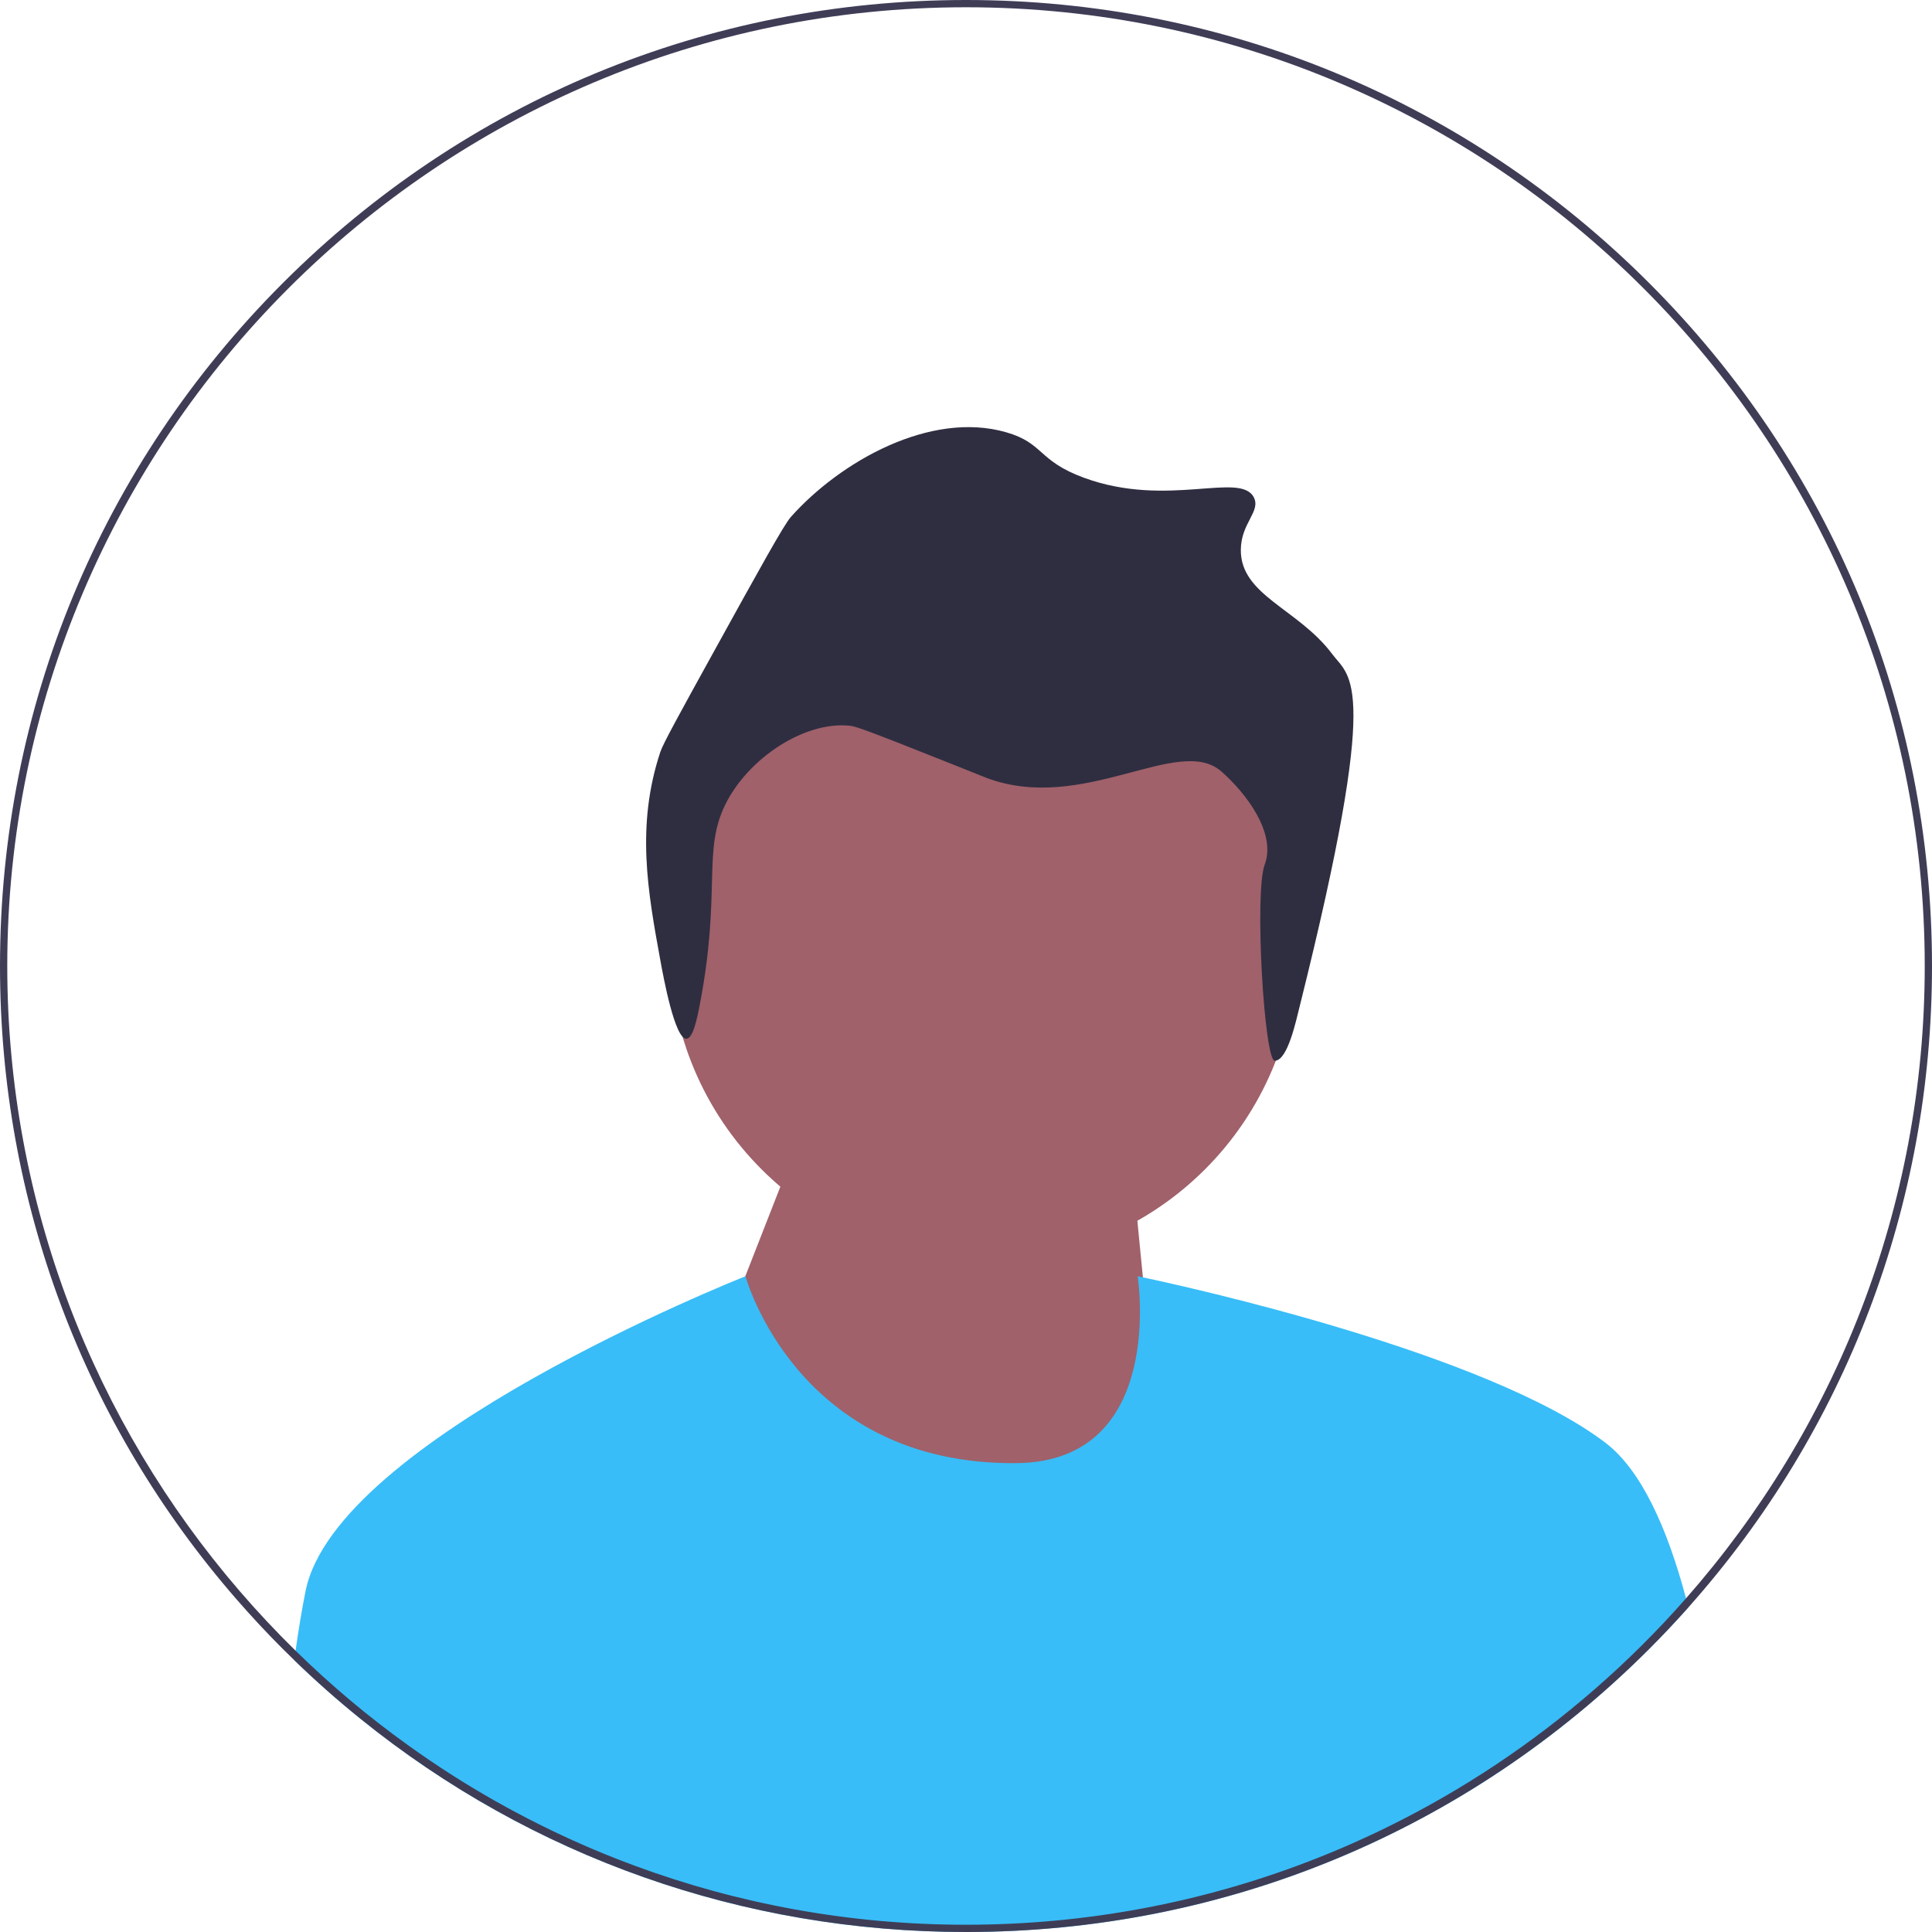
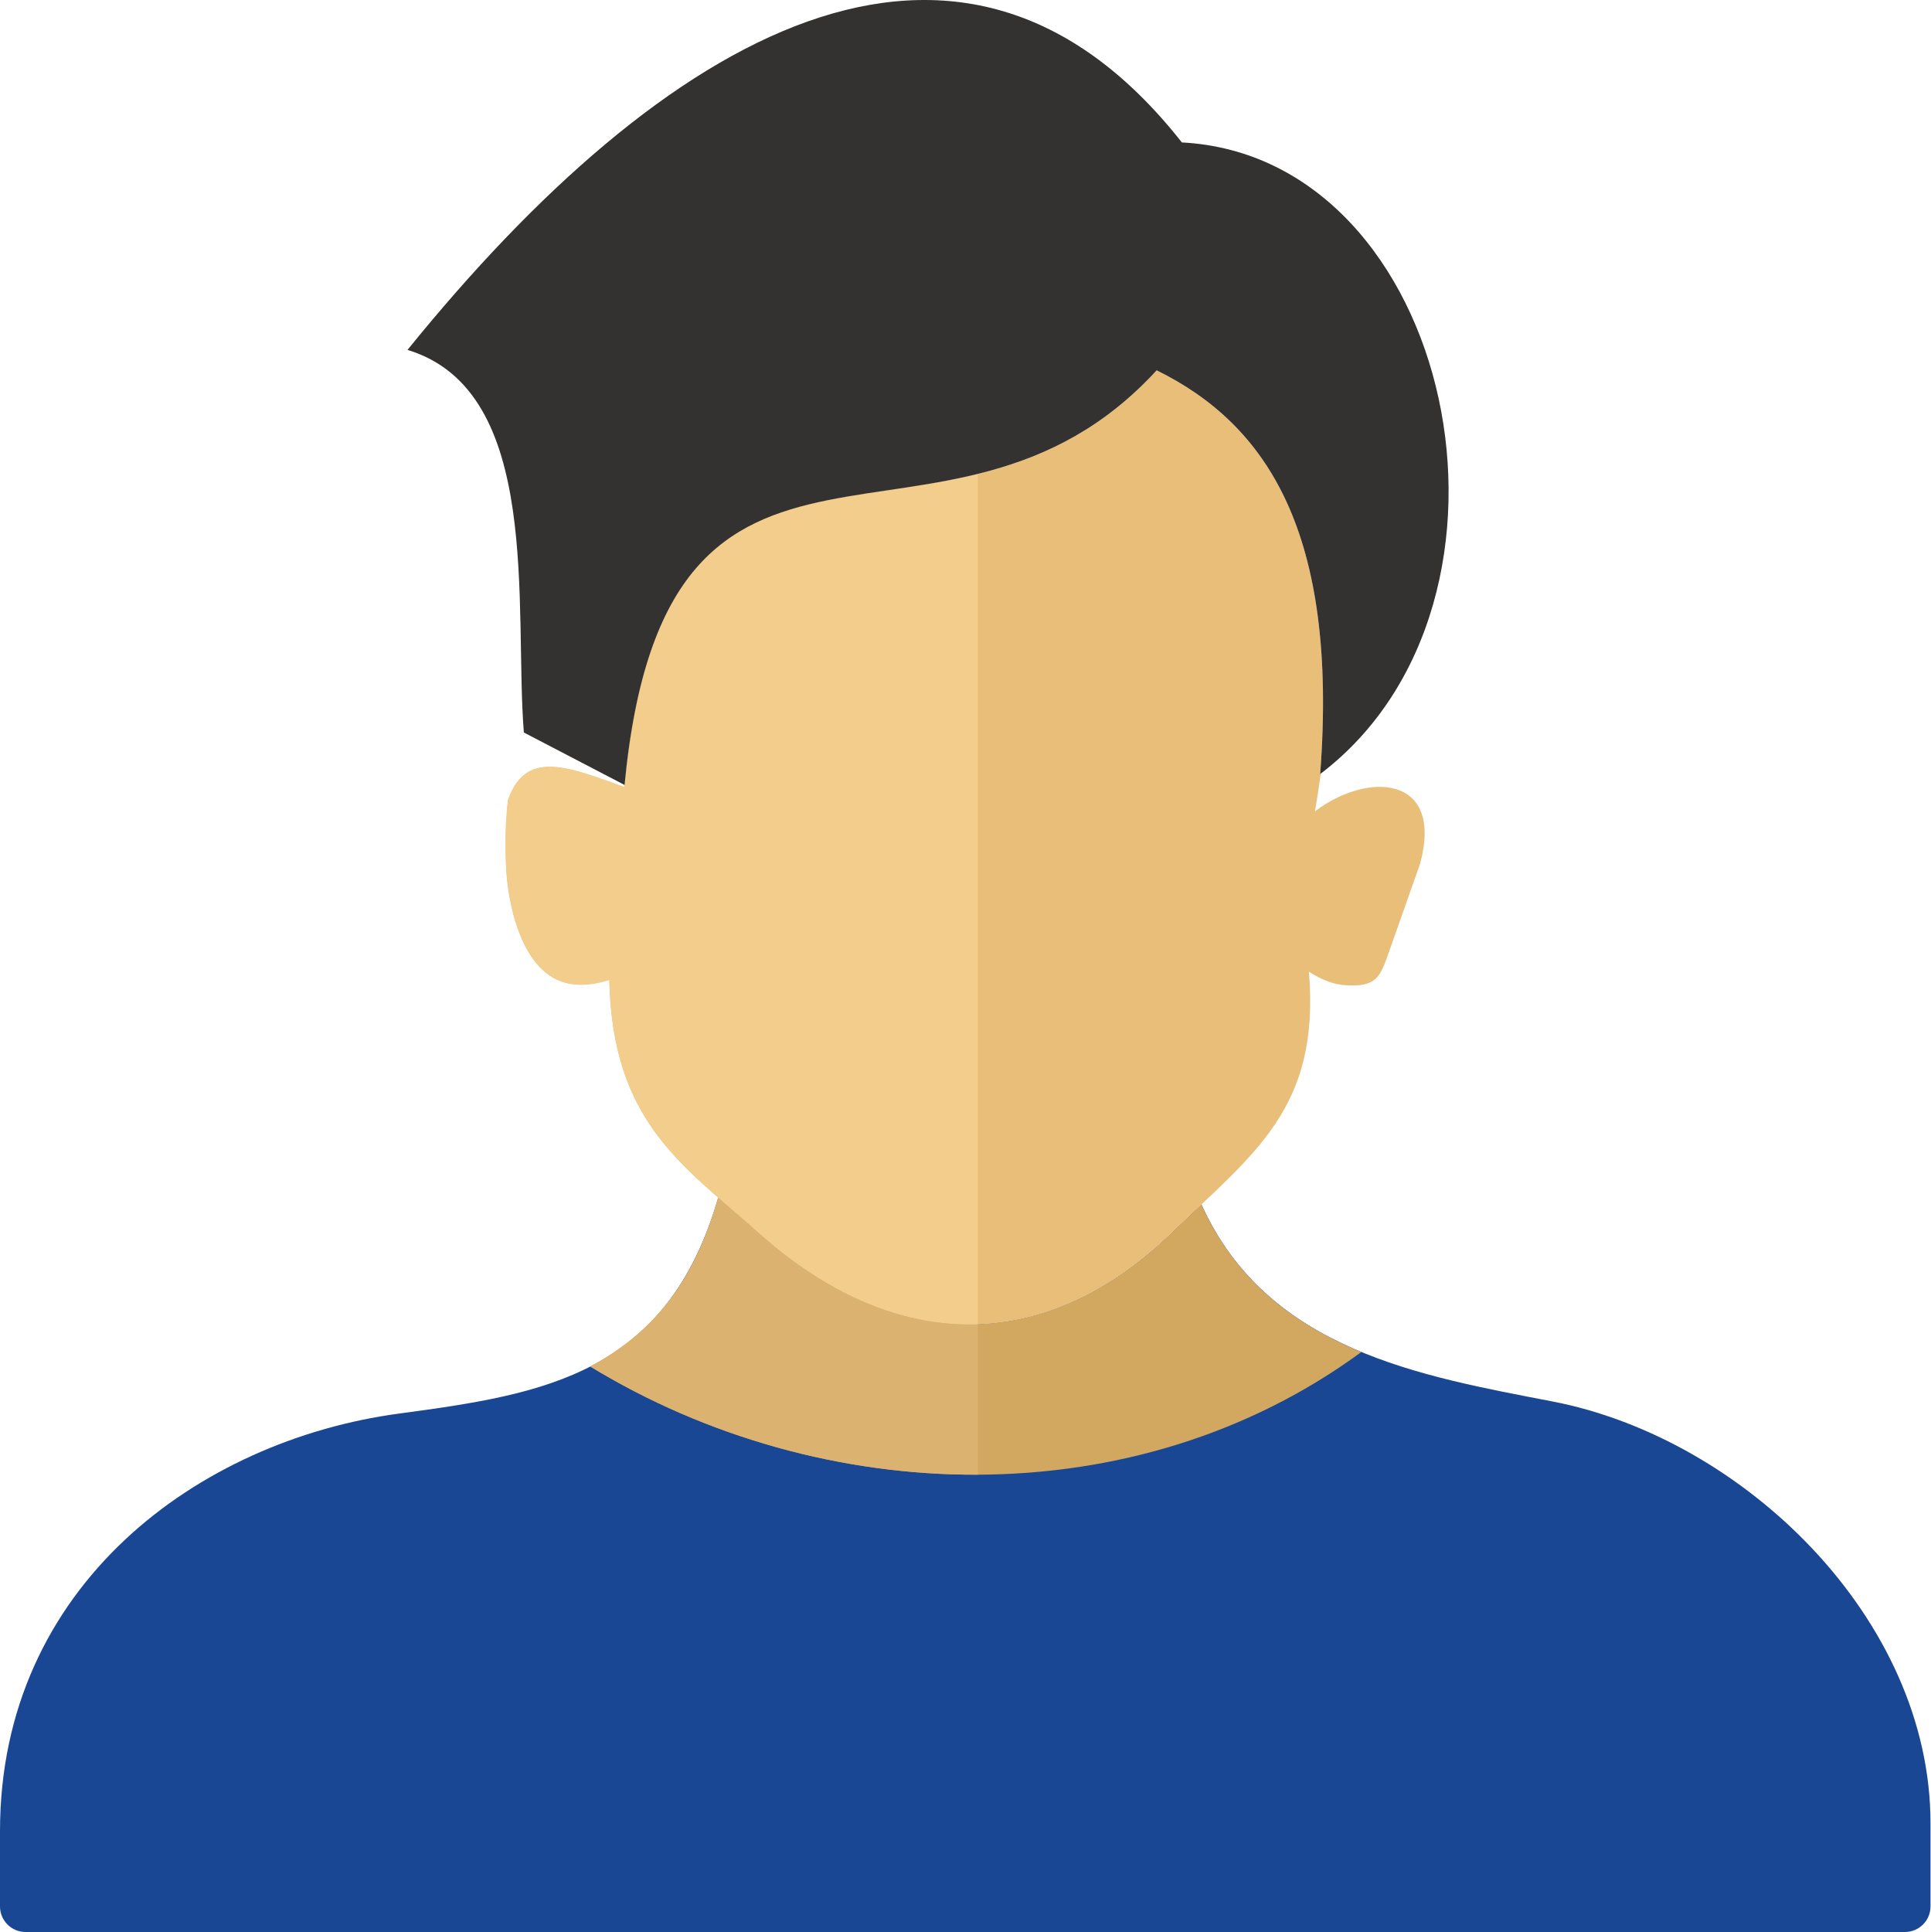
- <svg xmlns="http://www.w3.org/2000/svg" width="532" height="532" viewBox="0 0 532 532" role="img" artist="Katerina Limpitsouni" source="https://undraw.co/">
-   <g>
-     <g>
-       <circle cx="270.759" cy="260.929" r="86.349" fill="#a0616a" />
-       <polygon points="199.288 366.614 217.288 320.614 310.288 306.614 320.28 408.44 226.28 410.44 199.288 366.614" fill="#a0616a" />
-     </g>
-     <path d="M357.944,276.861c-1.121,4.49-3.386,15.18-6.924,15.232-2.89,.042-5.657-46.335-2.77-54.006,3.316-8.813-5.399-19.961-11.964-25.683-11.804-10.289-38.007,11.805-64.651,1.796-.706-.265-.566-.235-8.979-3.592-25.89-10.33-27.251-10.628-28.734-10.775-12.55-1.242-27.867,9.028-34.121,21.55-6.502,13.017-1.069,24.181-7.183,55.672-.712,3.671-1.831,8.902-3.592,8.979-3.218,.14-6.361-17.048-7.183-21.55-3.448-18.862-6.772-37.047,0-57.468,.739-2.227,5.292-10.495,14.367-26.938,13.074-23.688,19.65-35.577,21.55-37.713,13.629-15.326,38.436-29.307,59.264-23.346,10.527,3.013,8.64,7.857,21.55,12.571,23.008,8.401,43.005-1.873,46.693,5.388,1.954,3.846-3.512,7.017-3.592,14.367-.136,12.611,15.814,16.256,25.142,28.734,5.014,6.708,13.598,6.78-8.872,96.782l0,0Z" fill="#2f2e41" />
-   </g>
-   <path d="M464.92,442.61c-3.48,3.91-7.09,7.74-10.83,11.48-50.24,50.239-117.04,77.909-188.09,77.909-61.41,0-119.64-20.67-166.75-58.72-.03-.02-.05-.04-.08-.07-6.25-5.039-12.3-10.399-18.14-16.06,.11-.88,.23-1.75,.36-2.61,.82-5.8,1.73-11.33,2.75-16.42,8.35-41.72,118.22-85.52,121.08-86.66,.04-.01,.06-.02,.06-.02,0,0,14.14,52.12,74.73,51.45,41.27-.45,33.27-51.45,33.27-51.45,0,0,.5,.1,1.44,.3,11.92,2.53,94.68,20.71,127.33,45.521,9.95,7.56,17.09,23.66,22.22,42.859,.22,.82,.43,1.66,.65,2.49Z" fill="#38bdf8" />
-   <path d="M454.09,77.91C403.85,27.671,337.05,0,266,0S128.15,27.671,77.91,77.91C27.67,128.15,0,194.95,0,266c0,64.851,23.05,126.16,65.29,174.57,4.03,4.63,8.24,9.14,12.62,13.521,1.03,1.029,2.07,2.06,3.12,3.06,5.84,5.66,11.89,11.021,18.14,16.06,.03,.03,.05,.051,.08,.07,47.11,38.05,105.34,58.72,166.75,58.72,71.05,0,137.85-27.67,188.09-77.909,3.74-3.74,7.35-7.57,10.83-11.48,43.37-48.72,67.08-110.84,67.08-176.61,0-71.05-27.67-137.85-77.91-188.09Zm10.18,362.21c-7.87,8.95-16.33,17.37-25.33,25.181-17.07,14.85-36.07,27.529-56.56,37.63-7.19,3.55-14.56,6.779-22.1,9.67-29.29,11.24-61.08,17.399-94.28,17.399-32.04,0-62.76-5.739-91.19-16.239-11.67-4.301-22.95-9.41-33.78-15.261-1.59-.859-3.17-1.729-4.74-2.619-8.26-4.681-16.25-9.79-23.92-15.311-10.99-7.88-21.35-16.59-30.98-26.03-5.4-5.29-10.56-10.8-15.49-16.529C26.09,391.771,2,331.65,2,266,2,120.431,120.43,2,266,2s264,118.431,264,264c0,66.66-24.83,127.62-65.73,174.12Z" fill="#3f3d56" />
+ <svg xmlns="http://www.w3.org/2000/svg" shape-rendering="geometricPrecision" text-rendering="geometricPrecision" image-rendering="optimizeQuality" fill-rule="evenodd" clip-rule="evenodd" viewBox="0 0 512 512.337">
+   <path fill="#194794" fill-rule="nonzero" d="M318.647 319.401c17.395 38.715 58.464 45.55 93.095 52.245C462.398 381.432 512 429.266 512 483.478v22.094c0 3.725-3.04 6.765-6.775 6.765H6.775c-3.735 0-6.775-3.04-6.775-6.765v-19.988c0-65.14 52.682-103.616 105.911-110.739 38.724-5.175 70.951-10.431 84.581-57.241 3.527 3.089 7.233 6.208 11.008 9.566 35.277 31.363 75.025 32.724 109.01-.049 2.792-2.703 5.524-5.246 8.137-7.72z" />
+   <path fill="#D2A75F" fill-rule="nonzero" d="M318.647 319.411c9.1 20.247 24.677 31.781 42.409 39.122-59.984 44.01-142.797 41.466-204.49 3.855 18.687-10.064 28.045-24.638 33.907-44.795 3.526 3.09 7.242 6.21 11.027 9.577 35.277 31.363 75.025 32.724 109.01-.049 2.792-2.703 5.524-5.246 8.137-7.71z" />
+   <path fill="#DBB26F" fill-rule="nonzero" d="M259.328 391.058c-35.873.159-71.955-9.895-102.762-28.67 18.617-10.024 28.214-24.826 33.916-44.795 3.537 3.09 7.233 6.21 11.018 9.577 18.528 16.472 38.307 24.667 57.828 23.992v39.896z" />
+   <path fill="#E9BE79" d="M134.739 212.161c4.655-13.324 15.482-9.04 30.904-3.412l-.142-.666.142.075c11.004-115.475 85.398-49.193 141.122-109.957 29.279 14.418 48.212 43.104 43.366 107.067l.156-.124a280.937 280.937 0 01-1.534 10.001c14.023-10.621 34.241-9.633 27.882 13.905l-8.687 24.605c-2.077 5.889-3.466 8.027-10.91 7.627-3.288-.175-6.595-1.443-9.894-3.622 3.046 36.31-14.579 48.157-36.64 69.449-33.977 32.787-73.728 31.433-108.995.059-20.658-18.375-39.004-29.534-39.92-67.307-5.356 1.641-10.42 1.939-14.842-.575-8.814-5.016-12.024-19.614-12.505-28.962-.193-3.759-.032-14.335.497-18.163z" />
+   <path fill="#F2CD8C" d="M134.741 212.161c4.66-13.326 15.477-9.036 30.903-3.411l-.138-.665.138.075c8.039-84.405 49.947-71.713 93.68-82.493V351.16c-19.515.683-39.287-7.506-57.817-23.992-20.657-18.374-39.005-29.529-39.914-67.305-5.356 1.637-10.422 1.937-14.843-.577-12.837-7.306-13.871-33.724-12.009-47.125z" />
+   <path fill="#333231" d="M108.075 92.791C176.124 8.703 254.558-37.032 313.452 37.772c72.174 3.79 97.211 121.553 36.678 167.497 4.849-63.963-14.086-92.651-43.364-107.067-55.725 60.764-130.12-5.52-141.122 109.955l-26.707-13.909c-2.652-33.119 5.106-90.577-30.862-101.457z" />
</svg>
